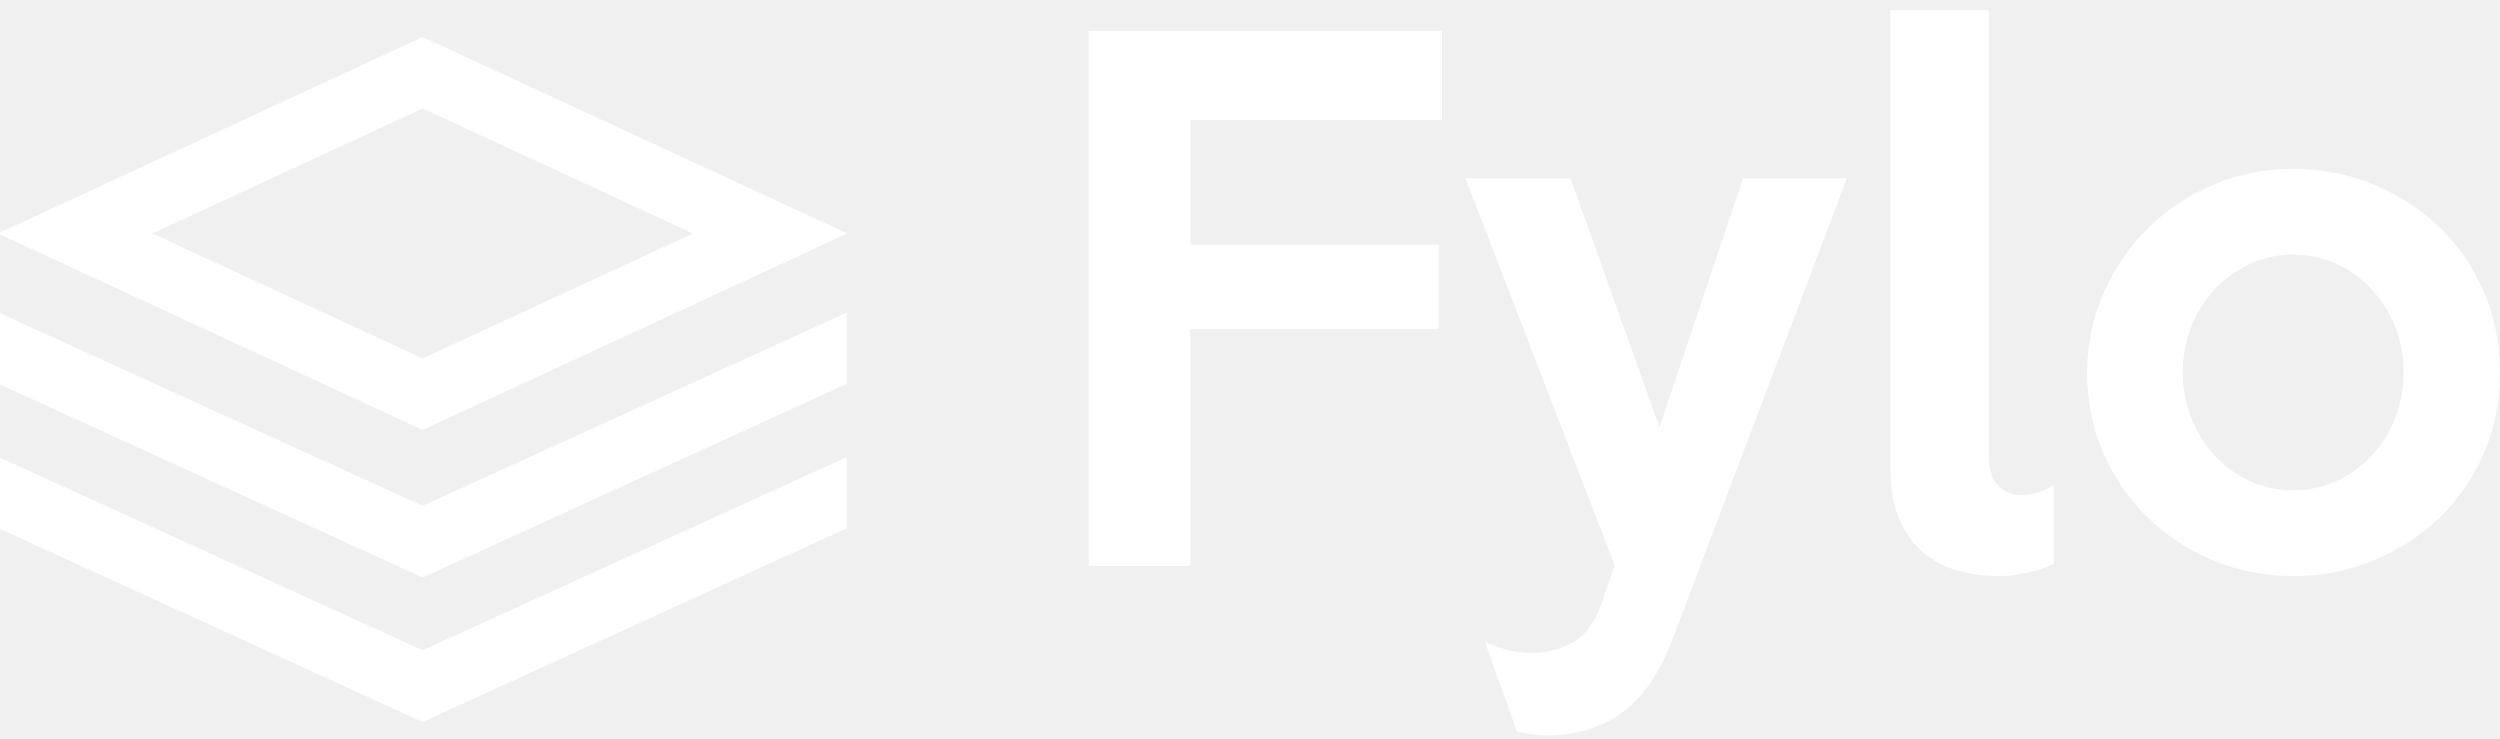
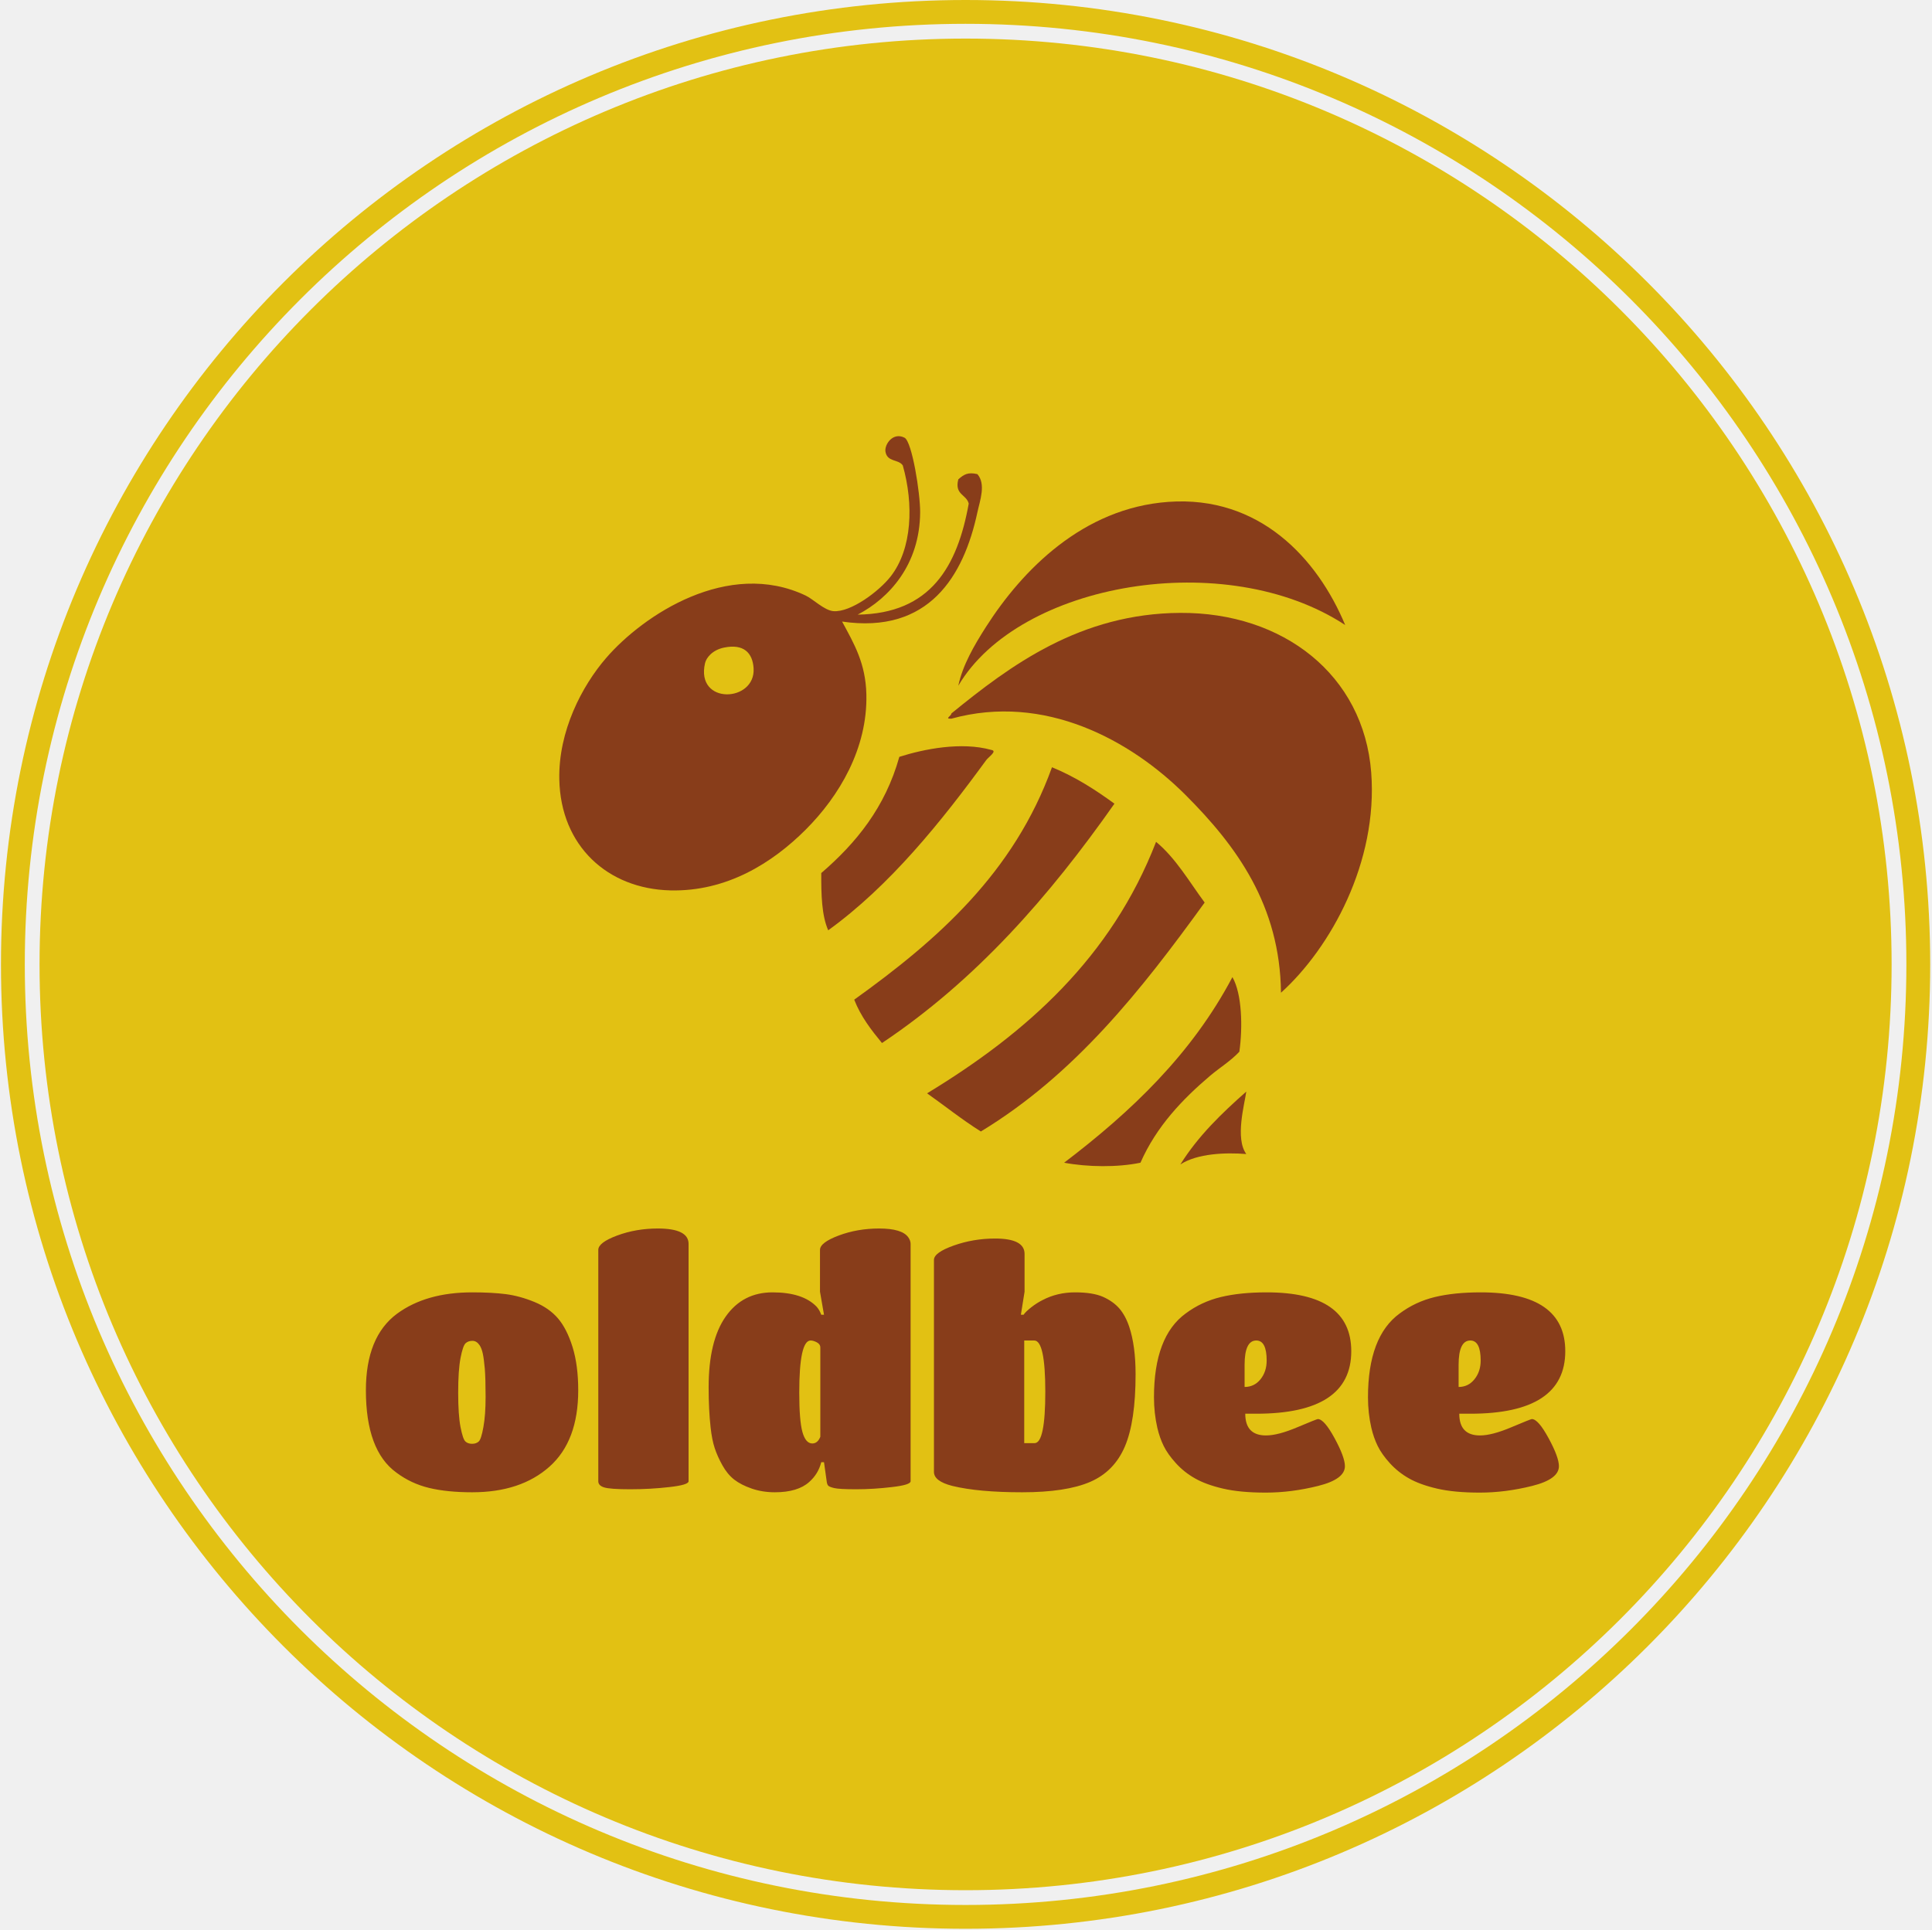
- <svg xmlns="http://www.w3.org/2000/svg" width="176" height="52">
-   <g fill="#FFF" fill-rule="evenodd">
-     <path d="M0 16.372v.128l29.754 13.764 29.859-13.811v-.035L29.754 2.608 0 16.372zm10.727.064l19.028-8.802 19.03 8.802-19.031 8.801-19.027-8.801zM29.754 35.61L0 22.052v5.014l29.754 13.59L59.613 27.02v-5.015L29.754 35.61zm0 10.17L0 32.22v5.015l29.754 13.591L59.613 37.19v-5.014L29.754 45.78zM169.216 26.22a8.564 8.564 0 0 0-2.285-5.892 7.675 7.675 0 0 0-2.473-1.768 7.259 7.259 0 0 0-3.015-.636 7.259 7.259 0 0 0-3.015.636 7.674 7.674 0 0 0-2.473 1.768 8.565 8.565 0 0 0-2.285 5.893 8.564 8.564 0 0 0 2.285 5.893 7.674 7.674 0 0 0 2.473 1.767 7.258 7.258 0 0 0 3.015.637 7.258 7.258 0 0 0 3.015-.637 7.675 7.675 0 0 0 2.473-1.767 8.563 8.563 0 0 0 2.285-5.893zm6.784 0c0 2.044-.377 3.937-1.13 5.681a13.849 13.849 0 0 1-3.11 4.526c-1.319 1.273-2.866 2.279-4.64 3.017-1.775.739-3.667 1.108-5.677 1.108s-3.894-.37-5.653-1.108a14.659 14.659 0 0 1-4.617-3.04 14.116 14.116 0 0 1-3.11-4.55c-.753-1.744-1.13-3.622-1.13-5.633 0-1.98.385-3.842 1.154-5.586a14.718 14.718 0 0 1 3.133-4.573 14.457 14.457 0 0 1 4.617-3.064c1.759-.739 3.627-1.108 5.606-1.108 2.01 0 3.902.369 5.677 1.108 1.774.738 3.321 1.744 4.64 3.017 1.32 1.272 2.356 2.789 3.11 4.549.753 1.76 1.13 3.645 1.13 5.657zm-31.422 13.483a9.087 9.087 0 0 1-1.814.613 9.217 9.217 0 0 1-2.096.236c-1.005 0-1.971-.134-2.898-.4a6.347 6.347 0 0 1-2.426-1.297c-.69-.597-1.24-1.375-1.649-2.334-.408-.958-.612-2.113-.612-3.465V.717h6.925v31.16c0 1.132.228 1.91.683 2.334.456.425.997.637 1.625.637.786 0 1.54-.236 2.262-.707v5.562zM130.02 12.55l-12.249 32.386c-.91 2.42-2.104 4.164-3.58 5.233-1.476 1.068-3.235 1.603-5.277 1.603a8.4 8.4 0 0 1-1.036-.071 7.784 7.784 0 0 1-1.083-.212l-2.262-6.317a8.974 8.974 0 0 0 1.65.59 6.61 6.61 0 0 0 1.6.211c1.069 0 2.042-.243 2.922-.73.879-.488 1.554-1.391 2.025-2.711l.943-2.734-10.506-27.248h7.396l6.266 17.536 5.889-17.536h7.302zm-28.502-4.102H83.806v8.769h17.478v5.94H83.806v16.688h-7.16V2.179h24.873v6.27z" />
+ <svg xmlns="http://www.w3.org/2000/svg" version="1.1" width="1000" height="999" viewBox="0 0 1000 999">
+   <g transform="matrix(1,0,0,1,-0.2157434,-0.2155277)">
+     <svg viewBox="0 0 343 343" data-background-color="#ffffff" preserveAspectRatio="xMidYMid meet" height="999" width="1000">
+       <g id="tight-bounds" transform="matrix(1,0,0,1,0.074,0.074)">
+         <svg viewBox="0 0 342.852 342.852" height="342.852" width="342.852">
+           <g>
+             <svg />
+           </g>
+           <g>
+             <svg viewBox="0 0 342.852 342.852" height="342.852" width="342.852">
+               <g>
+                 <path d="M0 171.426c0-94.676 76.75-171.426 171.426-171.426 94.676 0 171.426 76.75 171.426 171.426 0 94.676-76.75 171.426-171.426 171.426-94.676 0-171.426-76.75-171.426-171.426zM171.426 338.618c92.338 0 167.192-74.854 167.192-167.192 0-92.338-74.854-167.192-167.192-167.192-92.338 0-167.192 74.854-167.192 167.192 0 92.338 74.854 167.192 167.192 167.192z" data-fill-palette-color="tertiary" fill="#e2c113" stroke="transparent" />
+                 <ellipse rx="164.569" ry="164.569" cx="171.426" cy="171.426" fill="#e2c113" stroke="transparent" stroke-width="0" fill-opacity="1" data-fill-palette-color="tertiary" />
+               </g>
+               <g transform="matrix(1,0,0,1,64.84656,77.53207)">
+                 <svg viewBox="0 0 213.158 187.787" height="187.787" width="213.158">
+                   <g>
+                     <svg viewBox="0 0 213.158 187.787" height="187.787" width="213.158">
+                       <g>
+                         <svg viewBox="0 0 213.158 187.787" height="187.787" width="213.158">
+                           <g transform="matrix(1,0,0,1,0,140.8415)">
+                             <svg viewBox="0 0 213.158 46.946" height="46.946" width="213.158">
+                               <g id="textblocktransform">
+                                 <svg viewBox="0 0 213.158 46.946" height="46.946" width="213.158" id="textblock">
+                                   <g>
+                                     <svg viewBox="0 0 213.158 46.946" height="46.946" width="213.158">
+                                       <g transform="matrix(1,0,0,1,0,0)">
+                                         <svg width="213.158" viewBox="1.25 -39 179.34 39.5" height="46.946" data-palette-color="#883d1a">
+                                           <path d="M17.15 0.45L17.15 0.45Q13.4 0.45 10.7-0.2 8-0.85 5.8-2.5L5.8-2.5Q1.25-5.8 1.25-14.8L1.25-14.8Q1.25-22.8 5.9-26.25L5.9-26.25Q10.25-29.45 17.15-29.45L17.15-29.45Q20.1-29.45 22.2-29.18 24.3-28.9 26.48-28 28.65-27.1 29.98-25.55 31.3-24 32.15-21.28 33-18.55 33-14.8L33-14.8Q33-7.2 28.7-3.38 24.4 0.45 17.15 0.45ZM15.4-9.3Q15.75-7.5 16.13-7.15 16.5-6.8 17.13-6.8 17.75-6.8 18.13-7.15 18.5-7.5 18.82-9.3 19.15-11.1 19.15-13.83 19.15-16.55 19.03-18.03 18.9-19.5 18.73-20.3 18.55-21.1 18.25-21.55L18.25-21.55Q17.8-22.2 17.18-22.2 16.55-22.2 16.15-21.83 15.75-21.45 15.4-19.63 15.05-17.8 15.05-14.45 15.05-11.1 15.4-9.3ZM49.5-36.7L49.5-36.7 49.5-1.2Q49.5-0.65 46.65-0.33 43.8 0 40.77 0 37.75 0 36.87-0.28 36-0.55 36-1.2L36-1.2 36-35.8Q36-36.9 38.82-37.95 41.65-39 44.9-39L44.9-39Q49.5-39 49.5-36.7ZM62.4 0.45L62.4 0.45Q60.55 0.45 58.95-0.1 57.35-0.65 56.32-1.45 55.3-2.25 54.55-3.6 53.8-4.95 53.4-6.18 53-7.4 52.8-9.2L52.8-9.2Q52.5-11.85 52.5-15.25L52.5-15.25Q52.5-22.2 55.05-25.83 57.6-29.45 62.05-29.45L62.05-29.45Q66.59-29.45 68.65-27.3L68.65-27.3Q69.09-26.8 69.34-26.1L69.34-26.1 69.75-26.1 69.15-29.55 69.15-35.8Q69.15-36.9 71.95-37.95 74.75-39 78-39L78-39Q81.4-39 82.34-37.7L82.34-37.7Q82.7-37.2 82.7-36.7L82.7-36.7 82.7-1.2Q82.7-0.65 79.92-0.33 77.15 0 74.57 0 72 0 71.27-0.18 70.55-0.35 70.37-0.55 70.2-0.75 70.15-1.2L70.15-1.2 69.75-4.05 69.34-4.05Q68.9-2.3 67.55-1.1L67.55-1.1Q65.84 0.45 62.4 0.45ZM68-6.85L68-6.85Q68.8-6.85 69.2-7.85L69.2-7.85 69.2-21.2Q69.2-21.7 68.67-21.98 68.15-22.25 67.75-22.25L67.75-22.25Q66.05-22.25 66.05-14.45L66.05-14.45Q66.05-10.3 66.52-8.58 67-6.85 68-6.85ZM88.94-0.5L88.94-0.5Q86.19-1.2 86.19-2.6L86.19-2.6 86.19-34.3Q86.19-35.4 89.14-36.45 92.09-37.5 95.34-37.5L95.34-37.5Q99.74-37.5 99.74-35.2L99.74-35.2 99.74-29.55 99.19-26.1 99.59-26.1Q99.89-26.55 100.72-27.2 101.54-27.85 102.44-28.3L102.44-28.3Q104.64-29.45 107.29-29.45 109.94-29.45 111.47-28.78 112.99-28.1 113.92-27.03 114.84-25.95 115.39-24.3L115.39-24.3Q116.34-21.45 116.34-17.2L116.34-17.2Q116.34-10.15 114.74-6.4 113.14-2.65 109.54-1.1 105.94 0.45 99.39 0.45 92.84 0.45 88.94-0.5ZM99.69-22.25L99.69-6.9 101.24-6.9Q102.84-6.9 102.84-14.58 102.84-22.25 101.19-22.25L101.19-22.25 99.69-22.25ZM134.39-11.3L132.74-11.3Q132.74-8.05 135.84-8.05L135.84-8.05Q137.64-8.05 140.54-9.28 143.44-10.5 143.59-10.5L143.59-10.5Q144.54-10.5 146.09-7.65 147.64-4.8 147.64-3.45L147.64-3.45Q147.64-1.5 143.64-0.5 139.64 0.5 135.81 0.5 131.99 0.5 129.41-0.1 126.84-0.7 125.22-1.63 123.59-2.55 122.37-3.9 121.14-5.25 120.54-6.48 119.94-7.7 119.59-9.2L119.59-9.2Q119.09-11.4 119.09-13.75L119.09-13.75Q119.09-22.85 123.84-26.3L123.84-26.3Q126.19-28.05 129.09-28.75 131.99-29.45 135.94-29.45L135.94-29.45Q148.59-29.45 148.59-20.65L148.59-20.65Q148.59-11.3 134.39-11.3L134.39-11.3ZM132.64-18.6L132.64-18.6 132.64-15.3Q134.09-15.3 135.02-16.45 135.94-17.6 135.94-19.25L135.94-19.25Q135.94-22.25 134.39-22.25L134.39-22.25Q132.64-22.25 132.64-18.6ZM166.39-11.3L164.74-11.3Q164.74-8.05 167.84-8.05L167.84-8.05Q169.64-8.05 172.54-9.28 175.44-10.5 175.59-10.5L175.59-10.5Q176.54-10.5 178.09-7.65 179.64-4.8 179.64-3.45L179.64-3.45Q179.64-1.5 175.64-0.5 171.64 0.5 167.81 0.5 163.99 0.5 161.41-0.1 158.84-0.7 157.21-1.63 155.59-2.55 154.36-3.9 153.14-5.25 152.54-6.48 151.94-7.7 151.59-9.2L151.59-9.2Q151.09-11.4 151.09-13.75L151.09-13.75Q151.09-22.85 155.84-26.3L155.84-26.3Q158.19-28.05 161.09-28.75 163.99-29.45 167.94-29.45L167.94-29.45Q180.59-29.45 180.59-20.65L180.59-20.65Q180.59-11.3 166.39-11.3L166.39-11.3ZM164.64-18.6L164.64-18.6 164.64-15.3Q166.09-15.3 167.01-16.45 167.94-17.6 167.94-19.25L167.94-19.25Q167.94-22.25 166.39-22.25L166.39-22.25Q164.64-22.25 164.64-18.6Z" opacity="1" transform="matrix(1,0,0,1,0,0)" fill="#883d1a" class="undefined-text-0" data-fill-palette-color="quaternary" id="text-0" />
+                                         </svg>
+                                       </g>
+                                     </svg>
+                                   </g>
+                                 </svg>
+                               </g>
+                             </svg>
+                           </g>
+                           <g transform="matrix(1,0,0,1,34.37403,0)">
+                             <svg viewBox="0 0 144.41 129.759" height="129.759" width="144.41">
+                               <g>
+                                 <svg version="1.1" x="0" y="0" viewBox="1.617 5.312 96.607 86.805" enable-background="new 0 0 100 100" xml:space="preserve" height="129.759" width="144.41" class="icon-icon-0" data-fill-palette-color="quaternary" id="icon-0">
+                                   <g fill="#883d1a" data-fill-palette-color="quaternary">
+                                     <g fill="#883d1a" data-fill-palette-color="quaternary">
+                                       <path fill-rule="evenodd" clip-rule="evenodd" d="M37.094 26.532c8.682-0.118 11.859-5.741 13.2-13.2-0.266-1.109-1.714-1.036-1.237-2.887 0.682-0.602 1.151-0.876 2.269-0.619 1.038 1.202 0.298 3.145 0 4.537-1.634 7.623-5.793 14.504-16.088 12.994 1.448 2.671 2.802 4.979 2.888 8.662 0.149 6.431-3.228 12.097-7.219 16.087-3.96 3.96-9.394 7.381-16.087 7.219-7.438-0.18-13.041-5.266-13.2-13.2C1.504 40.382 4.31 35.018 7.188 31.688c4.428-5.124 14.506-11.797 23.719-7.425 0.897 0.426 2.227 1.771 3.3 1.856 2.058 0.164 5.426-2.358 6.806-4.125 2.578-3.301 2.743-8.61 1.444-13.2-0.501-0.764-1.864-0.376-2.063-1.65-0.132-0.846 0.897-2.354 2.269-1.65 0.895 0.459 1.869 6.592 1.856 8.869C44.484 20.581 40.839 24.587 37.094 26.532zM18.944 32.307c-1.15 4.996 6.015 4.675 5.775 0.619-0.109-1.847-1.178-2.952-3.506-2.475C19.771 30.746 19.083 31.698 18.944 32.307z" fill="#883d1a" data-fill-palette-color="quaternary" />
+                                       <path fill-rule="evenodd" clip-rule="evenodd" d="M95.05 27.769c-14.16-9.307-38.764-5.076-45.994 7.219 0.499-2.403 1.872-4.779 3.299-7.012 4.317-6.751 11.514-14.115 21.656-14.85C84.864 12.339 91.754 19.855 95.05 27.769z" fill="#883d1a" data-fill-palette-color="quaternary" />
+                                       <path fill-rule="evenodd" clip-rule="evenodd" d="M87.418 71.494c-0.114-10.389-5.282-17.452-11.344-23.513-6.513-6.513-16.751-12.137-27.843-9.075-0.87 0.035 0.003-0.317 0-0.619 7.003-5.714 15.332-11.902 27.225-11.962 12.203-0.063 21.792 7.351 22.688 18.975C98.962 55.93 93.342 66.142 87.418 71.494z" fill="#883d1a" data-fill-palette-color="quaternary" />
+                                       <path fill-rule="evenodd" clip-rule="evenodd" d="M52.975 42.619c0.771 0.125-0.314 0.821-0.619 1.237-5.28 7.235-11.419 14.906-18.768 20.213-0.777-1.768-0.838-4.25-0.825-6.807 4.137-3.563 7.602-7.798 9.281-13.818C44.964 42.516 49.413 41.621 52.975 42.619z" fill="#883d1a" data-fill-palette-color="quaternary" />
+                                       <path fill-rule="evenodd" clip-rule="evenodd" d="M60.193 44.682c2.78 1.139 5.157 2.68 7.425 4.331-7.716 10.983-16.427 20.973-27.637 28.463-1.271-1.548-2.507-3.131-3.3-5.156C46.61 65.198 55.675 57.213 60.193 44.682z" fill="#883d1a" data-fill-palette-color="quaternary" />
+                                       <path fill-rule="evenodd" clip-rule="evenodd" d="M72.568 53.551c2.364 1.966 3.934 4.729 5.775 7.218-7.53 10.414-15.438 20.449-26.606 27.226-2.238-1.406-4.26-3.027-6.394-4.538C57.194 76.264 67.255 67.281 72.568 53.551z" fill="#883d1a" data-fill-palette-color="quaternary" />
+                                       <path fill-rule="evenodd" clip-rule="evenodd" d="M81.644 69.638c1.15 1.996 1.231 5.982 0.825 8.869-1.061 1.136-2.343 1.897-3.507 2.887-3.222 2.74-6.344 5.979-8.25 10.313-2.721 0.574-6.337 0.52-9.075 0C69.601 85.645 76.797 78.816 81.644 69.638z" fill="#883d1a" data-fill-palette-color="quaternary" />
+                                       <path fill-rule="evenodd" clip-rule="evenodd" d="M83.293 83.25c-0.2 1.473-1.36 5.563 0 7.425-2.467-0.196-5.818-0.074-7.837 1.237C77.57 88.527 80.372 85.829 83.293 83.25z" fill="#883d1a" data-fill-palette-color="quaternary" />
+                                     </g>
+                                   </g>
+                                 </svg>
+                               </g>
+                             </svg>
+                           </g>
+                           <g />
+                         </svg>
+                       </g>
+                     </svg>
+                   </g>
+                 </svg>
+               </g>
+             </svg>
+           </g>
+           <defs />
+         </svg>
+         <rect width="342.852" height="342.852" fill="none" stroke="none" visibility="hidden" />
+       </g>
+     </svg>
  </g>
</svg>
